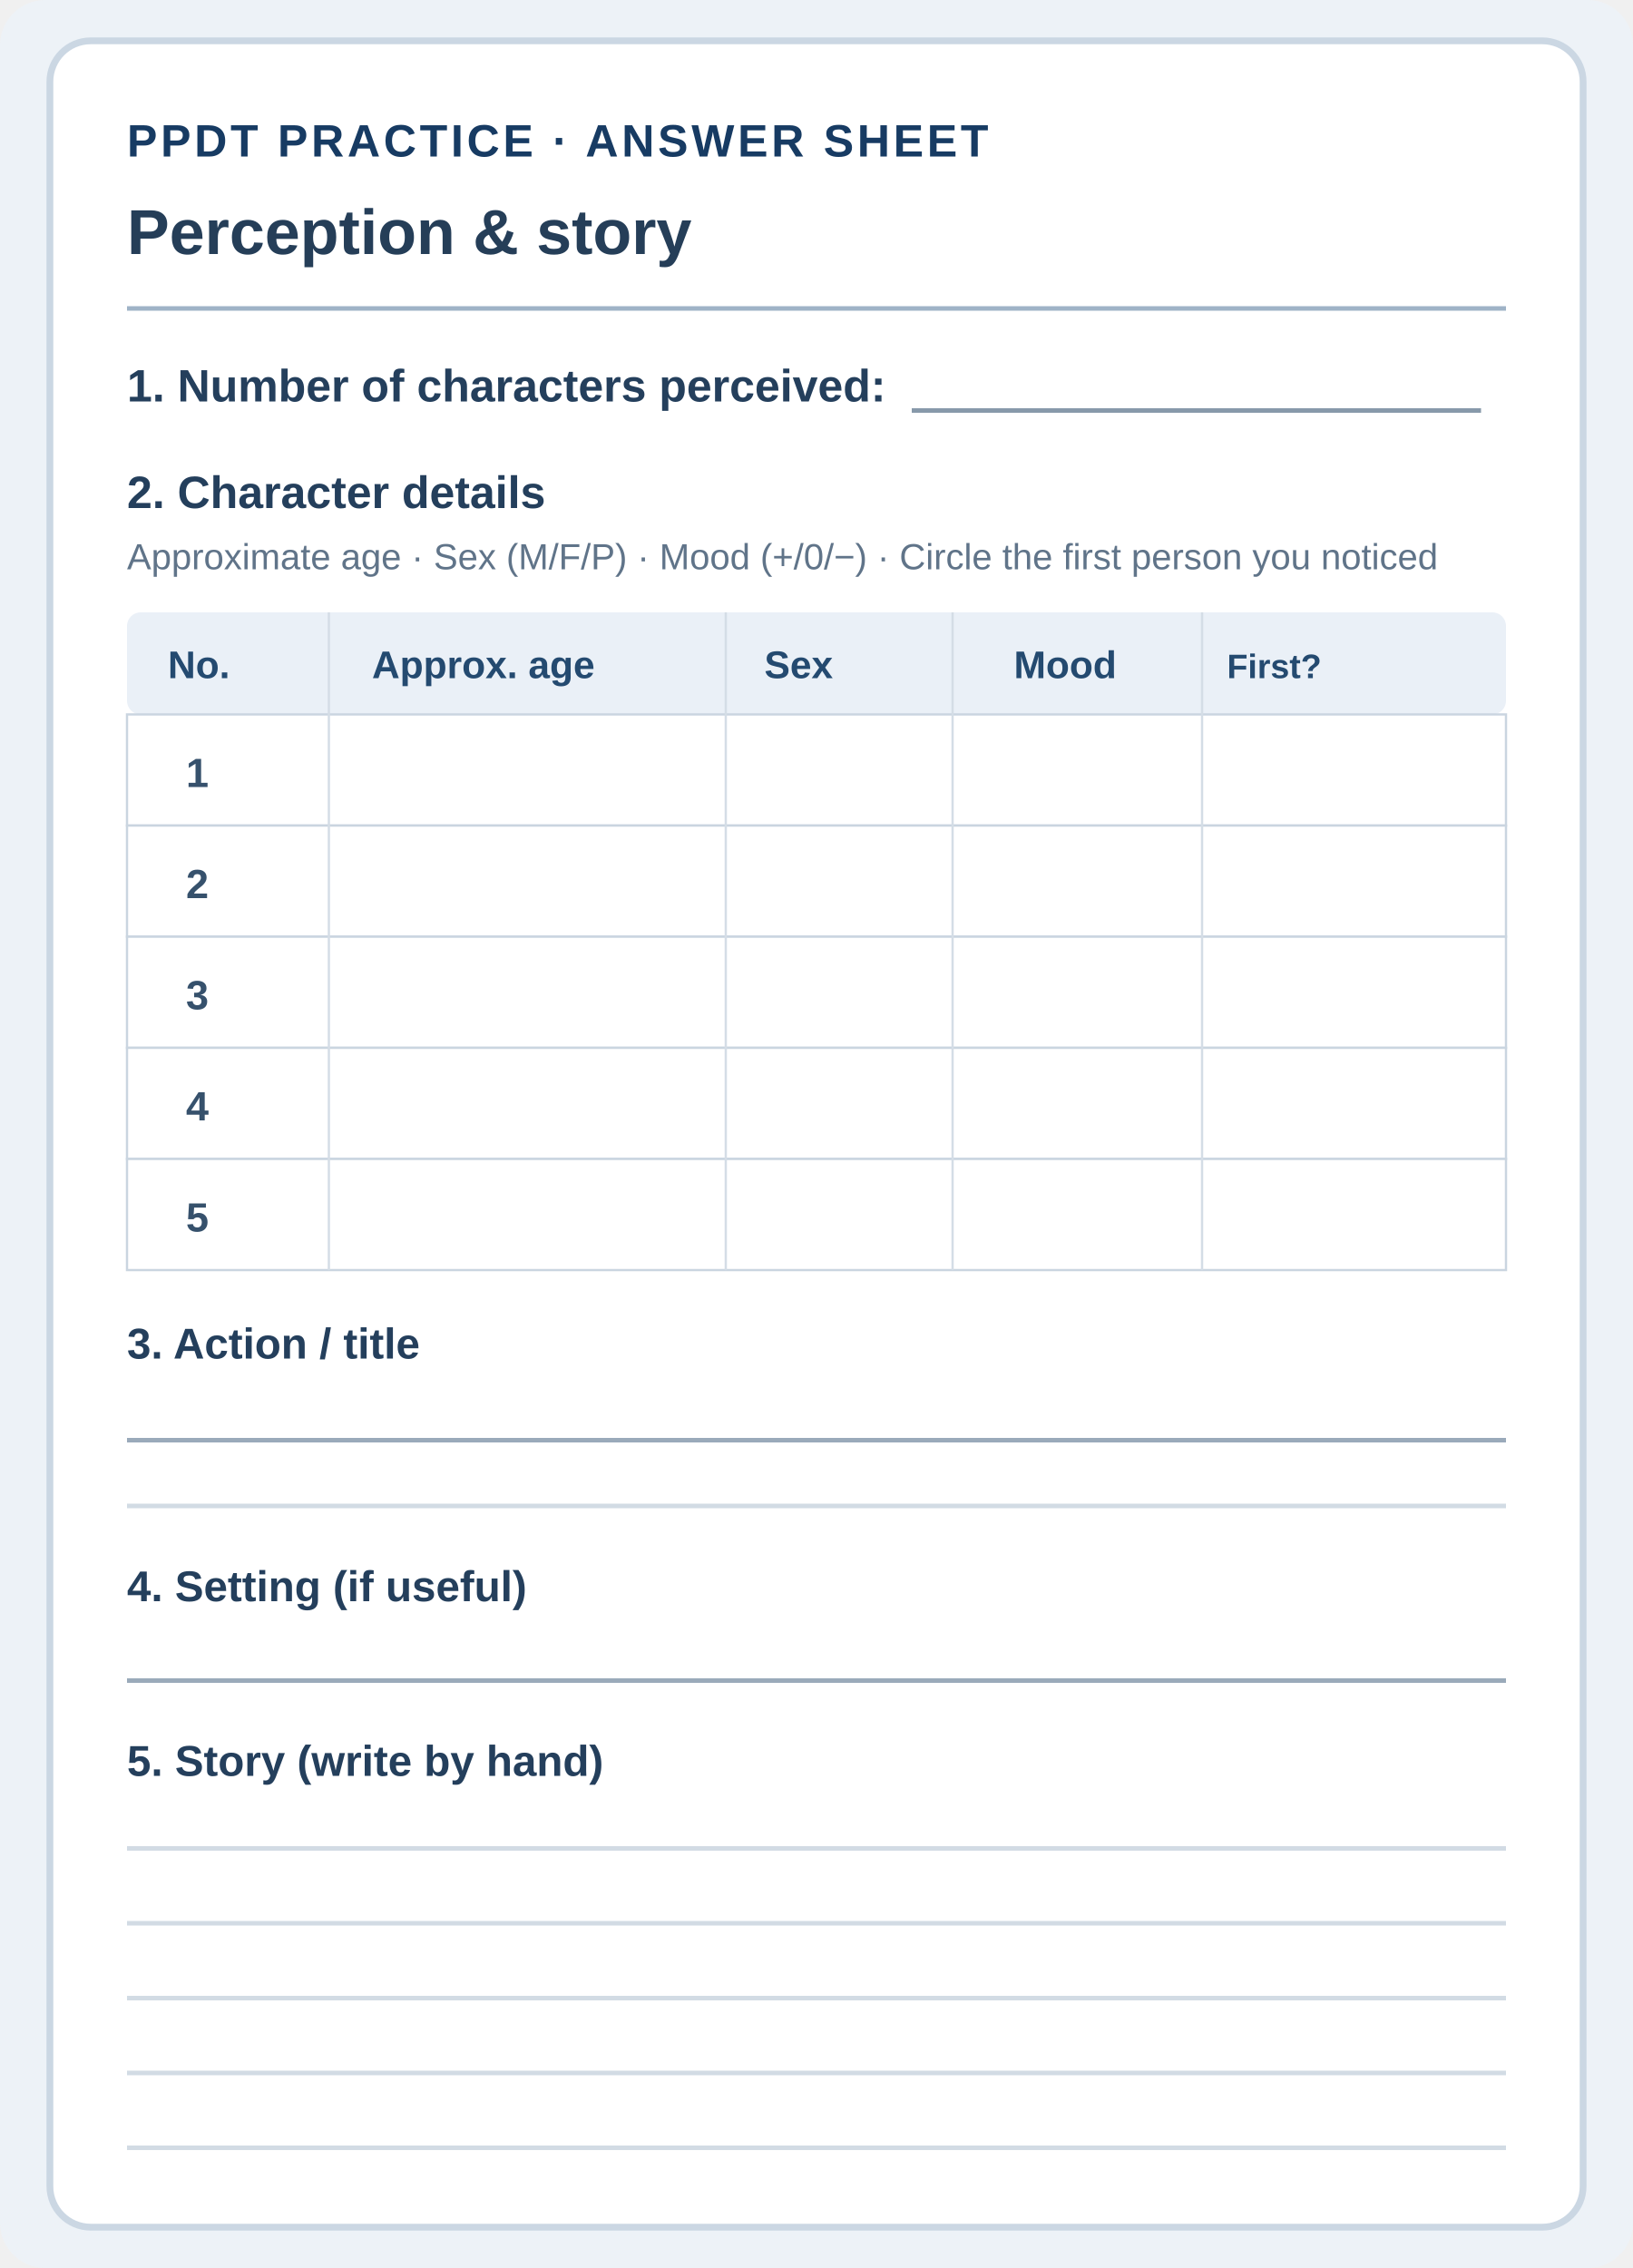
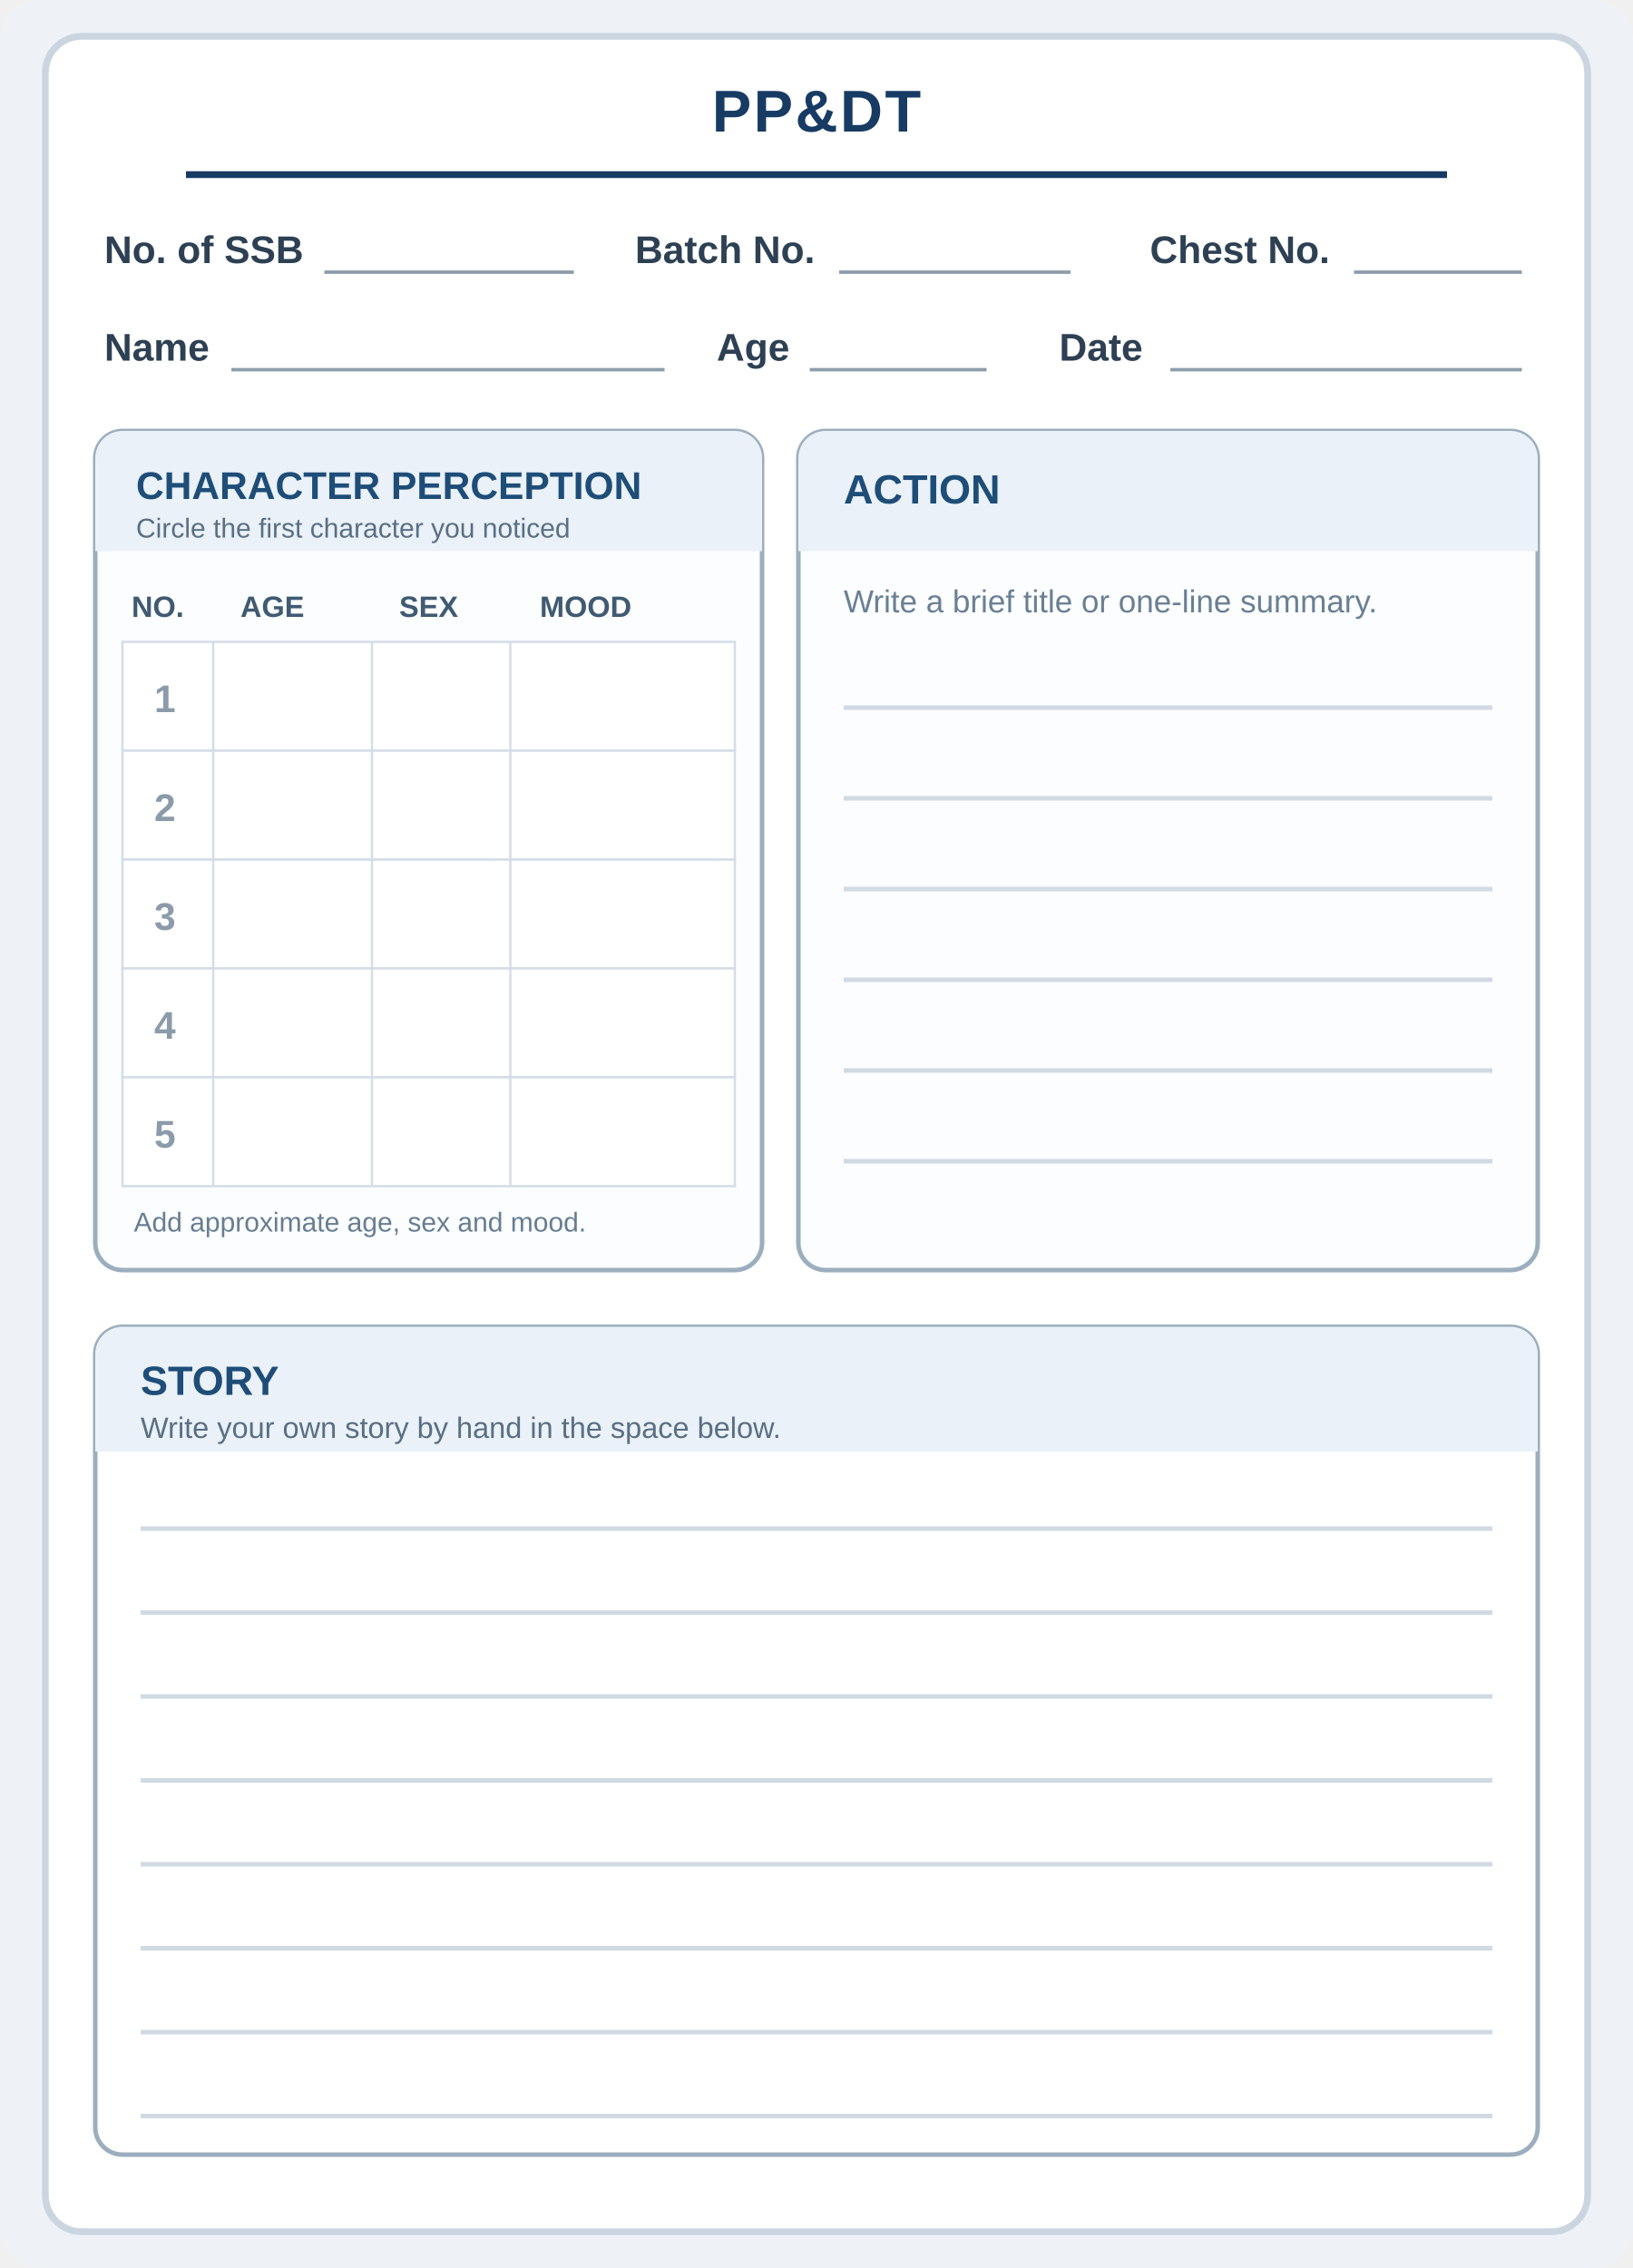
<svg xmlns="http://www.w3.org/2000/svg" width="720" height="1000" viewBox="0 0 720 1000" role="img" aria-labelledby="title desc">
-   <rect width="720" height="1000" rx="20" fill="#edf2f7" />
-   <rect x="22" y="18" width="676" height="964" rx="18" fill="#fff" stroke="#cbd7e3" stroke-width="3" />
-   <text x="56" y="69" fill="#173b63" font-family="Arial,sans-serif" font-size="20" font-weight="700" letter-spacing="1.5">PPDT PRACTICE · ANSWER SHEET</text>
-   <text x="56" y="112" fill="#253e58" font-family="Arial,sans-serif" font-size="28" font-weight="700">Perception &amp; story</text>
-   <line x1="56" y1="136" x2="664" y2="136" stroke="#9fb3c7" stroke-width="2" />
-   <text x="56" y="177" fill="#243f5c" font-family="Arial,sans-serif" font-size="20" font-weight="700">1. Number of characters perceived:</text>
-   <line x1="402" y1="181" x2="653" y2="181" stroke="#8799aa" stroke-width="2" />
-   <text x="56" y="224" fill="#243f5c" font-family="Arial,sans-serif" font-size="20" font-weight="700">2. Character details</text>
-   <text x="56" y="251" fill="#607489" font-family="Arial,sans-serif" font-size="16">Approximate age · Sex (M/F/P) · Mood (+/0/−) · Circle the first person you noticed</text>
-   <rect x="56" y="270" width="608" height="45" rx="6" fill="#eaf0f7" />
-   <text x="74" y="299" fill="#244a70" font-family="Arial,sans-serif" font-size="17" font-weight="700">No.</text>
-   <text x="164" y="299" fill="#244a70" font-family="Arial,sans-serif" font-size="17" font-weight="700">Approx. age</text>
-   <text x="337" y="299" fill="#244a70" font-family="Arial,sans-serif" font-size="17" font-weight="700">Sex</text>
-   <text x="447" y="299" fill="#244a70" font-family="Arial,sans-serif" font-size="17" font-weight="700">Mood</text>
-   <text x="541" y="299" fill="#244a70" font-family="Arial,sans-serif" font-size="15" font-weight="700">First?</text>
-   <g fill="#fff" stroke="#cad5e0" stroke-width="1">
-     <rect x="56" y="315" width="608" height="49" />
-     <rect x="56" y="364" width="608" height="49" />
-     <rect x="56" y="413" width="608" height="49" />
-     <rect x="56" y="462" width="608" height="49" />
-     <rect x="56" y="511" width="608" height="49" />
+   <rect width="720" height="1000" rx="18" fill="#eef2f7" />
+   <rect x="20" y="16" width="680" height="968" rx="16" fill="#fff" stroke="#cbd5e0" stroke-width="3" />
+   <text x="360" y="58" text-anchor="middle" fill="#173b63" font-family="Arial,sans-serif" font-size="26" font-weight="700" letter-spacing="1">PP&amp;DT</text>
+   <line x1="82" y1="77" x2="638" y2="77" stroke="#173b63" stroke-width="3" />
+   <g font-family="Arial,sans-serif" font-size="17" fill="#2e4053" font-weight="700">
+     <text x="46" y="116">No. of SSB</text>
+     <line x1="143" y1="120" x2="253" y2="120" stroke="#8c9cab" stroke-width="1.5" />
+     <text x="280" y="116">Batch No.</text>
+     <line x1="370" y1="120" x2="472" y2="120" stroke="#8c9cab" stroke-width="1.5" />
+     <text x="507" y="116">Chest No.</text>
+     <line x1="597" y1="120" x2="671" y2="120" stroke="#8c9cab" stroke-width="1.5" />
+     <text x="46" y="159">Name</text>
+     <line x1="102" y1="163" x2="293" y2="163" stroke="#8c9cab" stroke-width="1.5" />
+     <text x="316" y="159">Age</text>
+     <line x1="357" y1="163" x2="435" y2="163" stroke="#8c9cab" stroke-width="1.5" />
+     <text x="467" y="159">Date</text>
+     <line x1="516" y1="163" x2="671" y2="163" stroke="#8c9cab" stroke-width="1.5" />
+   </g>
+   <rect x="42" y="190" width="294" height="370" rx="12" fill="#fbfdff" stroke="#9caebe" stroke-width="2" />
+   <path d="M42 202a12 12 0 0 1 12-12h270a12 12 0 0 1 12 12v41H42z" fill="#eaf1f8" />
+   <text x="60" y="220" fill="#1e4d78" font-family="Arial,sans-serif" font-size="17" font-weight="700">CHARACTER PERCEPTION</text>
+   <text x="60" y="237" fill="#596f84" font-family="Arial,sans-serif" font-size="12">Circle the first character you noticed</text>
+   <text x="58" y="272" fill="#405a72" font-family="Arial,sans-serif" font-size="13" font-weight="700">NO.</text>
+   <text x="106" y="272" fill="#405a72" font-family="Arial,sans-serif" font-size="13" font-weight="700">AGE</text>
+   <text x="176" y="272" fill="#405a72" font-family="Arial,sans-serif" font-size="13" font-weight="700">SEX</text>
+   <text x="238" y="272" fill="#405a72" font-family="Arial,sans-serif" font-size="13" font-weight="700">MOOD</text>
+   <g fill="#fff" stroke="#d4dde6" stroke-width="1">
+     <rect x="54" y="283" width="270" height="48" />
+     <rect x="54" y="331" width="270" height="48" />
+     <rect x="54" y="379" width="270" height="48" />
+     <rect x="54" y="427" width="270" height="48" />
+     <rect x="54" y="475" width="270" height="48" />
  </g>
  <g stroke="#d4dde6" stroke-width="1">
-     <path d="M145 270v290M320 270v290M420 270v290M530 270v290" />
+     <path d="M94 283v240M164 283v240M225 283v240" />
  </g>
-   <g fill="#36516c" font-family="Arial,sans-serif" font-size="18" font-weight="700">
-     <text x="82" y="347">1</text>
-     <text x="82" y="396">2</text>
-     <text x="82" y="445">3</text>
-     <text x="82" y="494">4</text>
-     <text x="82" y="543">5</text>
+   <g fill="#8b9baa" font-family="Arial,sans-serif" font-size="17" font-weight="700">
+     <text x="68" y="314">1</text>
+     <text x="68" y="362">2</text>
+     <text x="68" y="410">3</text>
+     <text x="68" y="458">4</text>
+     <text x="68" y="506">5</text>
  </g>
-   <text x="56" y="599" fill="#243f5c" font-family="Arial,sans-serif" font-size="19" font-weight="700">3. Action / title</text>
-   <line x1="56" y1="635" x2="664" y2="635" stroke="#9aaaba" stroke-width="2" />
-   <line x1="56" y1="664" x2="664" y2="664" stroke="#d2dbe4" stroke-width="2" />
-   <text x="56" y="706" fill="#243f5c" font-family="Arial,sans-serif" font-size="19" font-weight="700">4. Setting (if useful)</text>
-   <line x1="56" y1="741" x2="664" y2="741" stroke="#9aaaba" stroke-width="2" />
-   <text x="56" y="783" fill="#243f5c" font-family="Arial,sans-serif" font-size="19" font-weight="700">5. Story (write by hand)</text>
-   <g stroke="#d2dbe4" stroke-width="2">
-     <line x1="56" y1="815" x2="664" y2="815" />
-     <line x1="56" y1="848" x2="664" y2="848" />
-     <line x1="56" y1="881" x2="664" y2="881" />
-     <line x1="56" y1="914" x2="664" y2="914" />
-     <line x1="56" y1="947" x2="664" y2="947" />
+   <text x="59" y="543" fill="#687d90" font-family="Arial,sans-serif" font-size="12">Add approximate age, sex and mood.</text>
+   <rect x="352" y="190" width="326" height="370" rx="12" fill="#fbfdff" stroke="#9caebe" stroke-width="2" />
+   <path d="M352 202a12 12 0 0 1 12-12h302a12 12 0 0 1 12 12v41H352z" fill="#eaf1f8" />
+   <text x="372" y="222" fill="#1e4d78" font-family="Arial,sans-serif" font-size="18" font-weight="700">ACTION</text>
+   <text x="372" y="270" fill="#6a7f93" font-family="Arial,sans-serif" font-size="14">Write a brief title or one-line summary.</text>
+   <g stroke="#d1dae3" stroke-width="2">
+     <line x1="372" y1="312" x2="658" y2="312" />
+     <line x1="372" y1="352" x2="658" y2="352" />
+     <line x1="372" y1="392" x2="658" y2="392" />
+     <line x1="372" y1="432" x2="658" y2="432" />
+     <line x1="372" y1="472" x2="658" y2="472" />
+     <line x1="372" y1="512" x2="658" y2="512" />
+   </g>
+   <rect x="42" y="585" width="636" height="365" rx="12" fill="#fff" stroke="#9caebe" stroke-width="2" />
+   <path d="M42 597a12 12 0 0 1 12-12h612a12 12 0 0 1 12 12v43H42z" fill="#eaf1f8" />
+   <text x="62" y="615" fill="#1e4d78" font-family="Arial,sans-serif" font-size="18" font-weight="700">STORY</text>
+   <text x="62" y="634" fill="#596f84" font-family="Arial,sans-serif" font-size="13">Write your own story by hand in the space below.</text>
+   <g stroke="#d1dae3" stroke-width="2">
+     <line x1="62" y1="674" x2="658" y2="674" />
+     <line x1="62" y1="711" x2="658" y2="711" />
+     <line x1="62" y1="748" x2="658" y2="748" />
+     <line x1="62" y1="785" x2="658" y2="785" />
+     <line x1="62" y1="822" x2="658" y2="822" />
+     <line x1="62" y1="859" x2="658" y2="859" />
+     <line x1="62" y1="896" x2="658" y2="896" />
+     <line x1="62" y1="933" x2="658" y2="933" />
  </g>
</svg>
